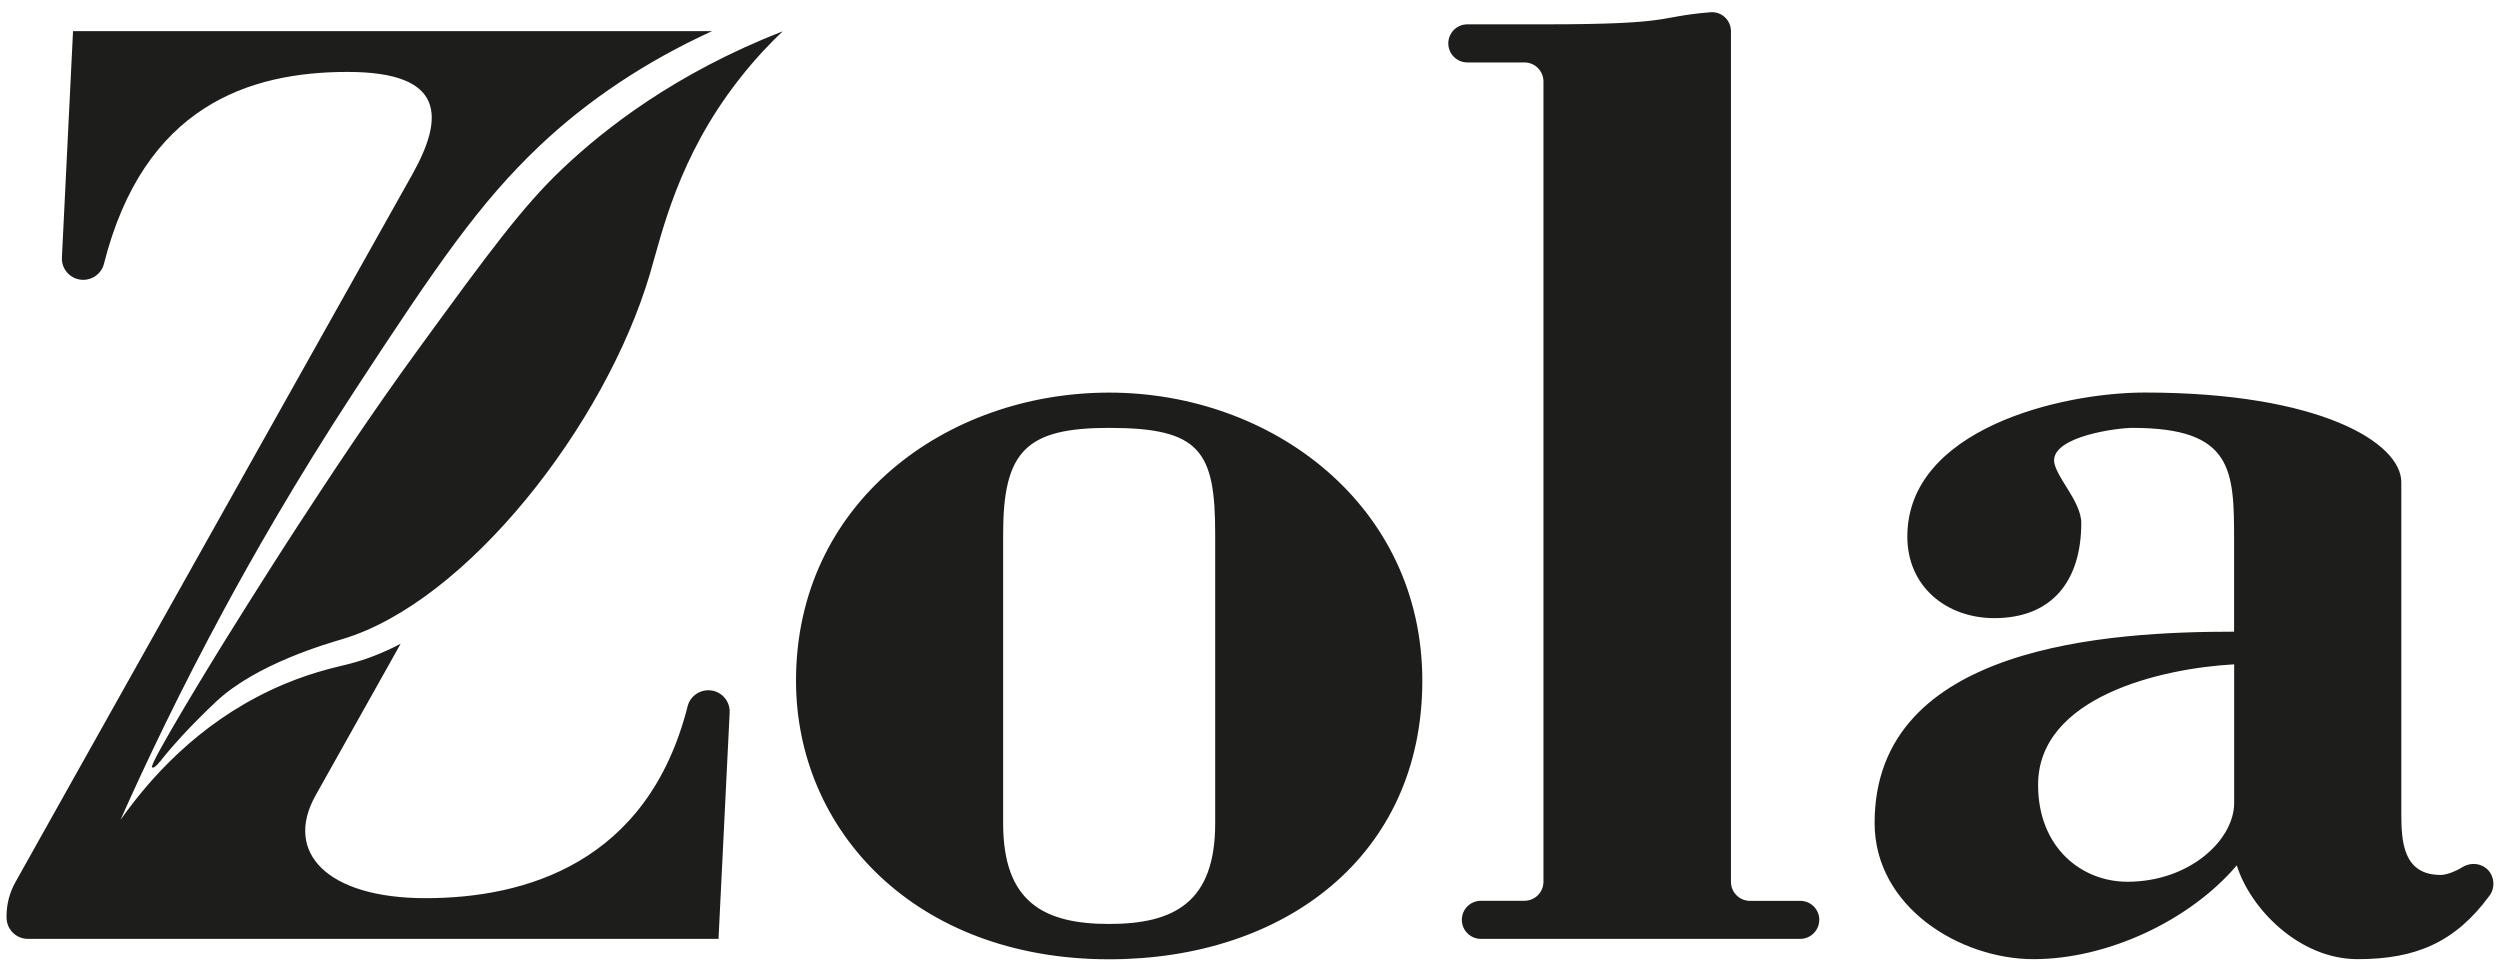
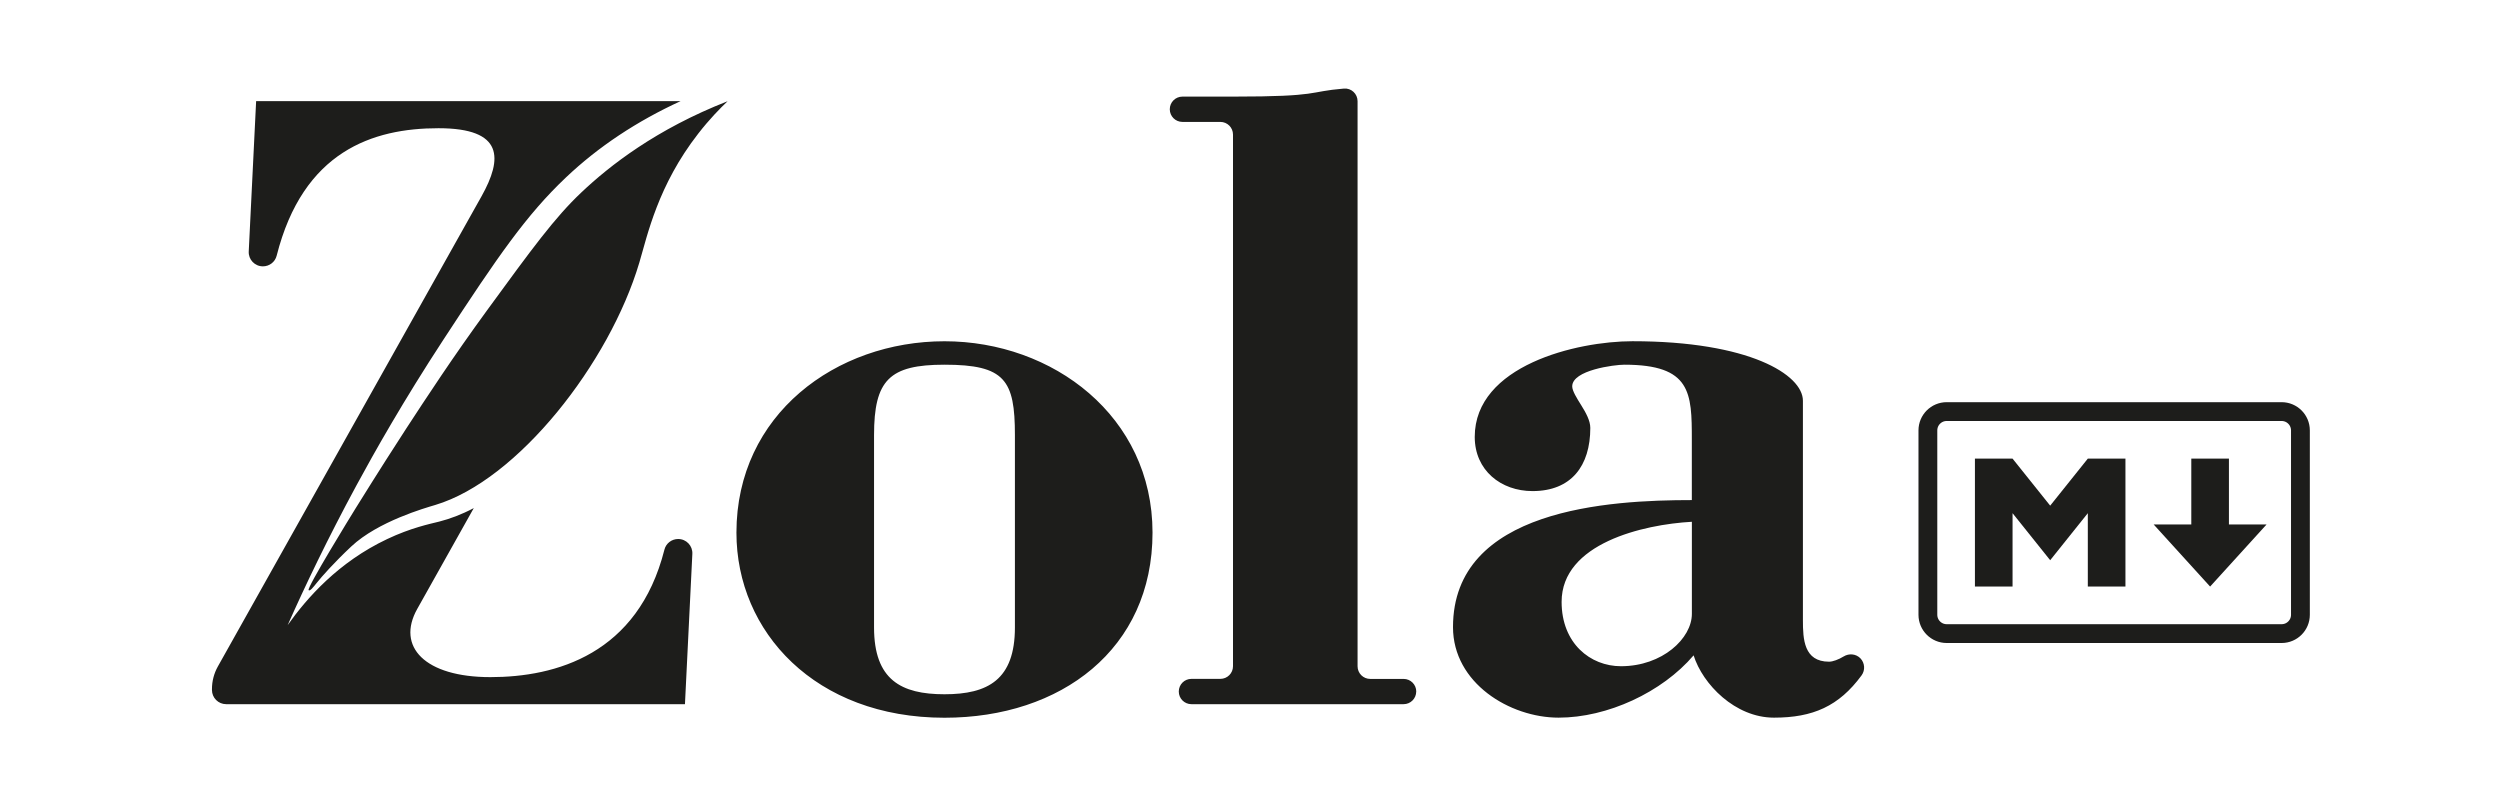
- <svg xmlns="http://www.w3.org/2000/svg" id="b" viewBox="0 0 382 148">
+ <svg xmlns="http://www.w3.org/2000/svg" id="b" viewBox="0 0 460 148">
  <defs>
    <style>.c{fill:#1d1d1b;}</style>
  </defs>
-   <path class="c" d="M169.48,59.99c-24.92,0-47.85,16.82-47.85,44.02,0,22.84,18.16,42.57,47.85,42.57,26.79,0,47.85-15.78,47.85-42.57s-22.94-44.02-47.85-44.02Zm16.2,65.82c0,12.04-6.23,15.37-16.2,15.37s-16.2-3.32-16.2-15.37v-44.23c0-12.67,3.53-16.2,16.2-16.2,13.91,0,16.2,3.53,16.2,16.2v44.23Zm-74.19-16.92l-1.7,34.57H4.27c-1.81,0-3.27-1.46-3.27-3.27v-.2c0-1.81,.46-3.59,1.34-5.17,0,0,4.67-8.36,60.65-108.15,4.86-8.67,5.19-15.68-9.89-15.68s-31.13,5.26-37.22,29.33c-.36,1.44-1.67,2.44-3.16,2.44-1.87,0-3.36-1.56-3.26-3.43L11.16,4.76H108.79c-10.05,4.61-18.91,10.48-26.37,17.55-9.12,8.65-15.6,18.06-28.17,37.29-9.25,14.14-15.89,25.92-20,33.51-6.66,12.31-11.89,23.28-15.84,32.17,4.42-6.24,11.67-14.49,22.88-19.79,5.53-2.62,9.83-3.48,12.04-4.04,2.41-.62,5.05-1.59,7.89-3.09l-13.01,23.2c-4.86,8.67,1.74,15.68,16.82,15.68s33.95-5.26,40.04-29.33c.36-1.44,1.67-2.44,3.16-2.44,1.87,0,3.36,1.56,3.26,3.43Zm268.68,24.05c-1.02-1.07-2.63-1.22-3.89-.45-1.14,.7-2.49,1.2-3.34,1.2-5.81,0-6.02-5.19-6.02-9.55v-50.46c0-6.02-12.41-13.7-39.19-13.7-12.87,0-36.29,5.61-36.29,22.01,0,7.68,6.02,12.46,13.29,12.46,8.93,0,13.29-5.81,13.29-14.54,0-1.66-1.04-3.53-2.08-5.19s-2.08-3.32-2.08-4.36c0-3.74,9.71-4.98,11.99-4.98,15.36,0,15.52,6.44,15.52,17.23v13.91c-18.91,0-54.93,1.96-54.93,29.22,0,12.87,13.08,20.82,24.29,20.82s23.78-5.81,31.05-14.33c2.08,6.64,9.55,14.33,18.48,14.33s14.93-2.61,20.15-9.72c.87-1.19,.76-2.84-.25-3.91Zm-38.79-10.25c0,5.61-6.75,12.04-16.31,12.04-7.04,0-13.65-5.25-13.65-14.8,0-13.44,18.74-17.8,29.96-18.42v21.18Zm-63.4,17.86c0,1.61-1.3,2.91-2.91,2.91h-48.79c-1.61,0-2.91-1.3-2.91-2.91s1.3-2.91,2.91-2.91h6.65c1.61,0,2.91-1.3,2.91-2.91V12.45c0-1.61-1.3-2.91-2.91-2.91h-8.72c-1.61,0-2.91-1.3-2.91-2.91h0c0-1.61,1.3-2.91,2.91-2.91h11.63c20.41,0,17.02-1.15,25.53-1.85,1.68-.14,3.12,1.21,3.12,2.9V134.74c0,1.61,1.3,2.91,2.91,2.91h7.68c1.61,0,2.91,1.3,2.91,2.91ZM23.23,117.24c-.49-.46,9.74-17.1,10.82-18.84,5.29-8.51,9.48-15.04,11.56-18.22,4.68-7.17,10.8-16.53,18.65-27.29,10.4-14.26,15.62-21.38,21.68-27.11,6.52-6.17,17.22-14.56,33.66-21-1.72,1.63-4.18,4.13-6.77,7.47-9.25,11.88-11.66,23.31-13.53,29.63-6.85,23.1-27.96,50.09-46.96,55.77-2.22,.66-13.14,3.76-19.3,9.54-3.93,3.69-6.78,6.91-7.93,8.36-.8,1-1.56,1.98-1.87,1.69Z" />
+   <g transform="translate(191,74) scale(0.8) translate(-191,-74)">
+     <path class="c" d="M169.48,59.99c-24.92,0-47.85,16.82-47.85,44.02,0,22.84,18.16,42.57,47.85,42.57,26.79,0,47.85-15.78,47.85-42.57s-22.94-44.02-47.85-44.02Zm16.2,65.82c0,12.04-6.23,15.37-16.2,15.37s-16.2-3.32-16.2-15.37v-44.23c0-12.67,3.53-16.2,16.2-16.2,13.91,0,16.2,3.53,16.2,16.2v44.23Zm-74.19-16.92l-1.7,34.57H4.27c-1.81,0-3.27-1.46-3.27-3.27v-.2c0-1.81,.46-3.59,1.34-5.17,0,0,4.67-8.36,60.65-108.15,4.86-8.67,5.19-15.68-9.89-15.68s-31.13,5.26-37.22,29.33c-.36,1.44-1.67,2.44-3.16,2.44-1.87,0-3.36-1.56-3.26-3.43L11.16,4.76H108.79c-10.05,4.61-18.91,10.48-26.37,17.55-9.12,8.65-15.6,18.06-28.17,37.29-9.25,14.14-15.89,25.92-20,33.51-6.66,12.31-11.89,23.28-15.84,32.17,4.42-6.24,11.67-14.49,22.88-19.79,5.53-2.62,9.83-3.48,12.04-4.04,2.41-.62,5.05-1.59,7.89-3.09l-13.01,23.2c-4.86,8.67,1.74,15.68,16.82,15.68s33.95-5.26,40.04-29.33c.36-1.44,1.67-2.44,3.16-2.44,1.87,0,3.36,1.56,3.26,3.43Zm268.68,24.05c-1.02-1.07-2.63-1.22-3.89-.45-1.14,.7-2.49,1.2-3.34,1.2-5.81,0-6.02-5.19-6.02-9.55v-50.46c0-6.02-12.41-13.7-39.19-13.7-12.87,0-36.29,5.61-36.29,22.01,0,7.68,6.02,12.46,13.29,12.46,8.93,0,13.29-5.81,13.29-14.54,0-1.66-1.04-3.53-2.08-5.19s-2.08-3.32-2.08-4.36c0-3.74,9.71-4.98,11.99-4.98,15.36,0,15.52,6.44,15.52,17.23v13.91c-18.91,0-54.93,1.96-54.93,29.22,0,12.87,13.08,20.82,24.29,20.82s23.78-5.81,31.05-14.33c2.08,6.64,9.55,14.33,18.48,14.33s14.93-2.61,20.15-9.72c.87-1.19,.76-2.84-.25-3.91Zm-38.79-10.25c0,5.61-6.75,12.04-16.31,12.04-7.04,0-13.65-5.25-13.65-14.8,0-13.44,18.74-17.8,29.96-18.42v21.18Zm-63.4,17.86c0,1.61-1.3,2.91-2.91,2.91h-48.79c-1.61,0-2.91-1.3-2.91-2.91s1.3-2.91,2.91-2.91h6.65c1.61,0,2.91-1.3,2.91-2.91V12.45c0-1.61-1.3-2.91-2.91-2.91h-8.72c-1.61,0-2.91-1.3-2.91-2.91h0c0-1.61,1.3-2.91,2.91-2.91h11.63c20.41,0,17.02-1.15,25.53-1.85,1.68-.14,3.12,1.21,3.12,2.9V134.74c0,1.61,1.3,2.91,2.91,2.91h7.68c1.61,0,2.91,1.3,2.91,2.91ZM23.23,117.24c-.49-.46,9.74-17.1,10.82-18.84,5.29-8.51,9.48-15.04,11.56-18.22,4.68-7.17,10.8-16.53,18.65-27.29,10.4-14.26,15.62-21.38,21.68-27.11,6.52-6.17,17.22-14.56,33.66-21-1.72,1.63-4.18,4.13-6.77,7.47-9.25,11.88-11.66,23.31-13.53,29.63-6.85,23.1-27.96,50.09-46.96,55.77-2.22,.66-13.14,3.76-19.3,9.54-3.93,3.69-6.78,6.91-7.93,8.36-.8,1-1.56,1.98-1.87,1.69Z" />
+   </g>
+   <g transform="translate(353,74) scale(0.3462)">
+     <rect width="198" height="118" x="5" y="5" ry="10" fill="none" stroke="#1d1d1b" stroke-width="10" />
+     <path fill="#1d1d1b" d="M30 98V30h20l20 25 20-25h20v68H90V59L70 84 50 59v39zm125 0l-30-33h20V30h20v35h20z" />
+   </g>
</svg>
